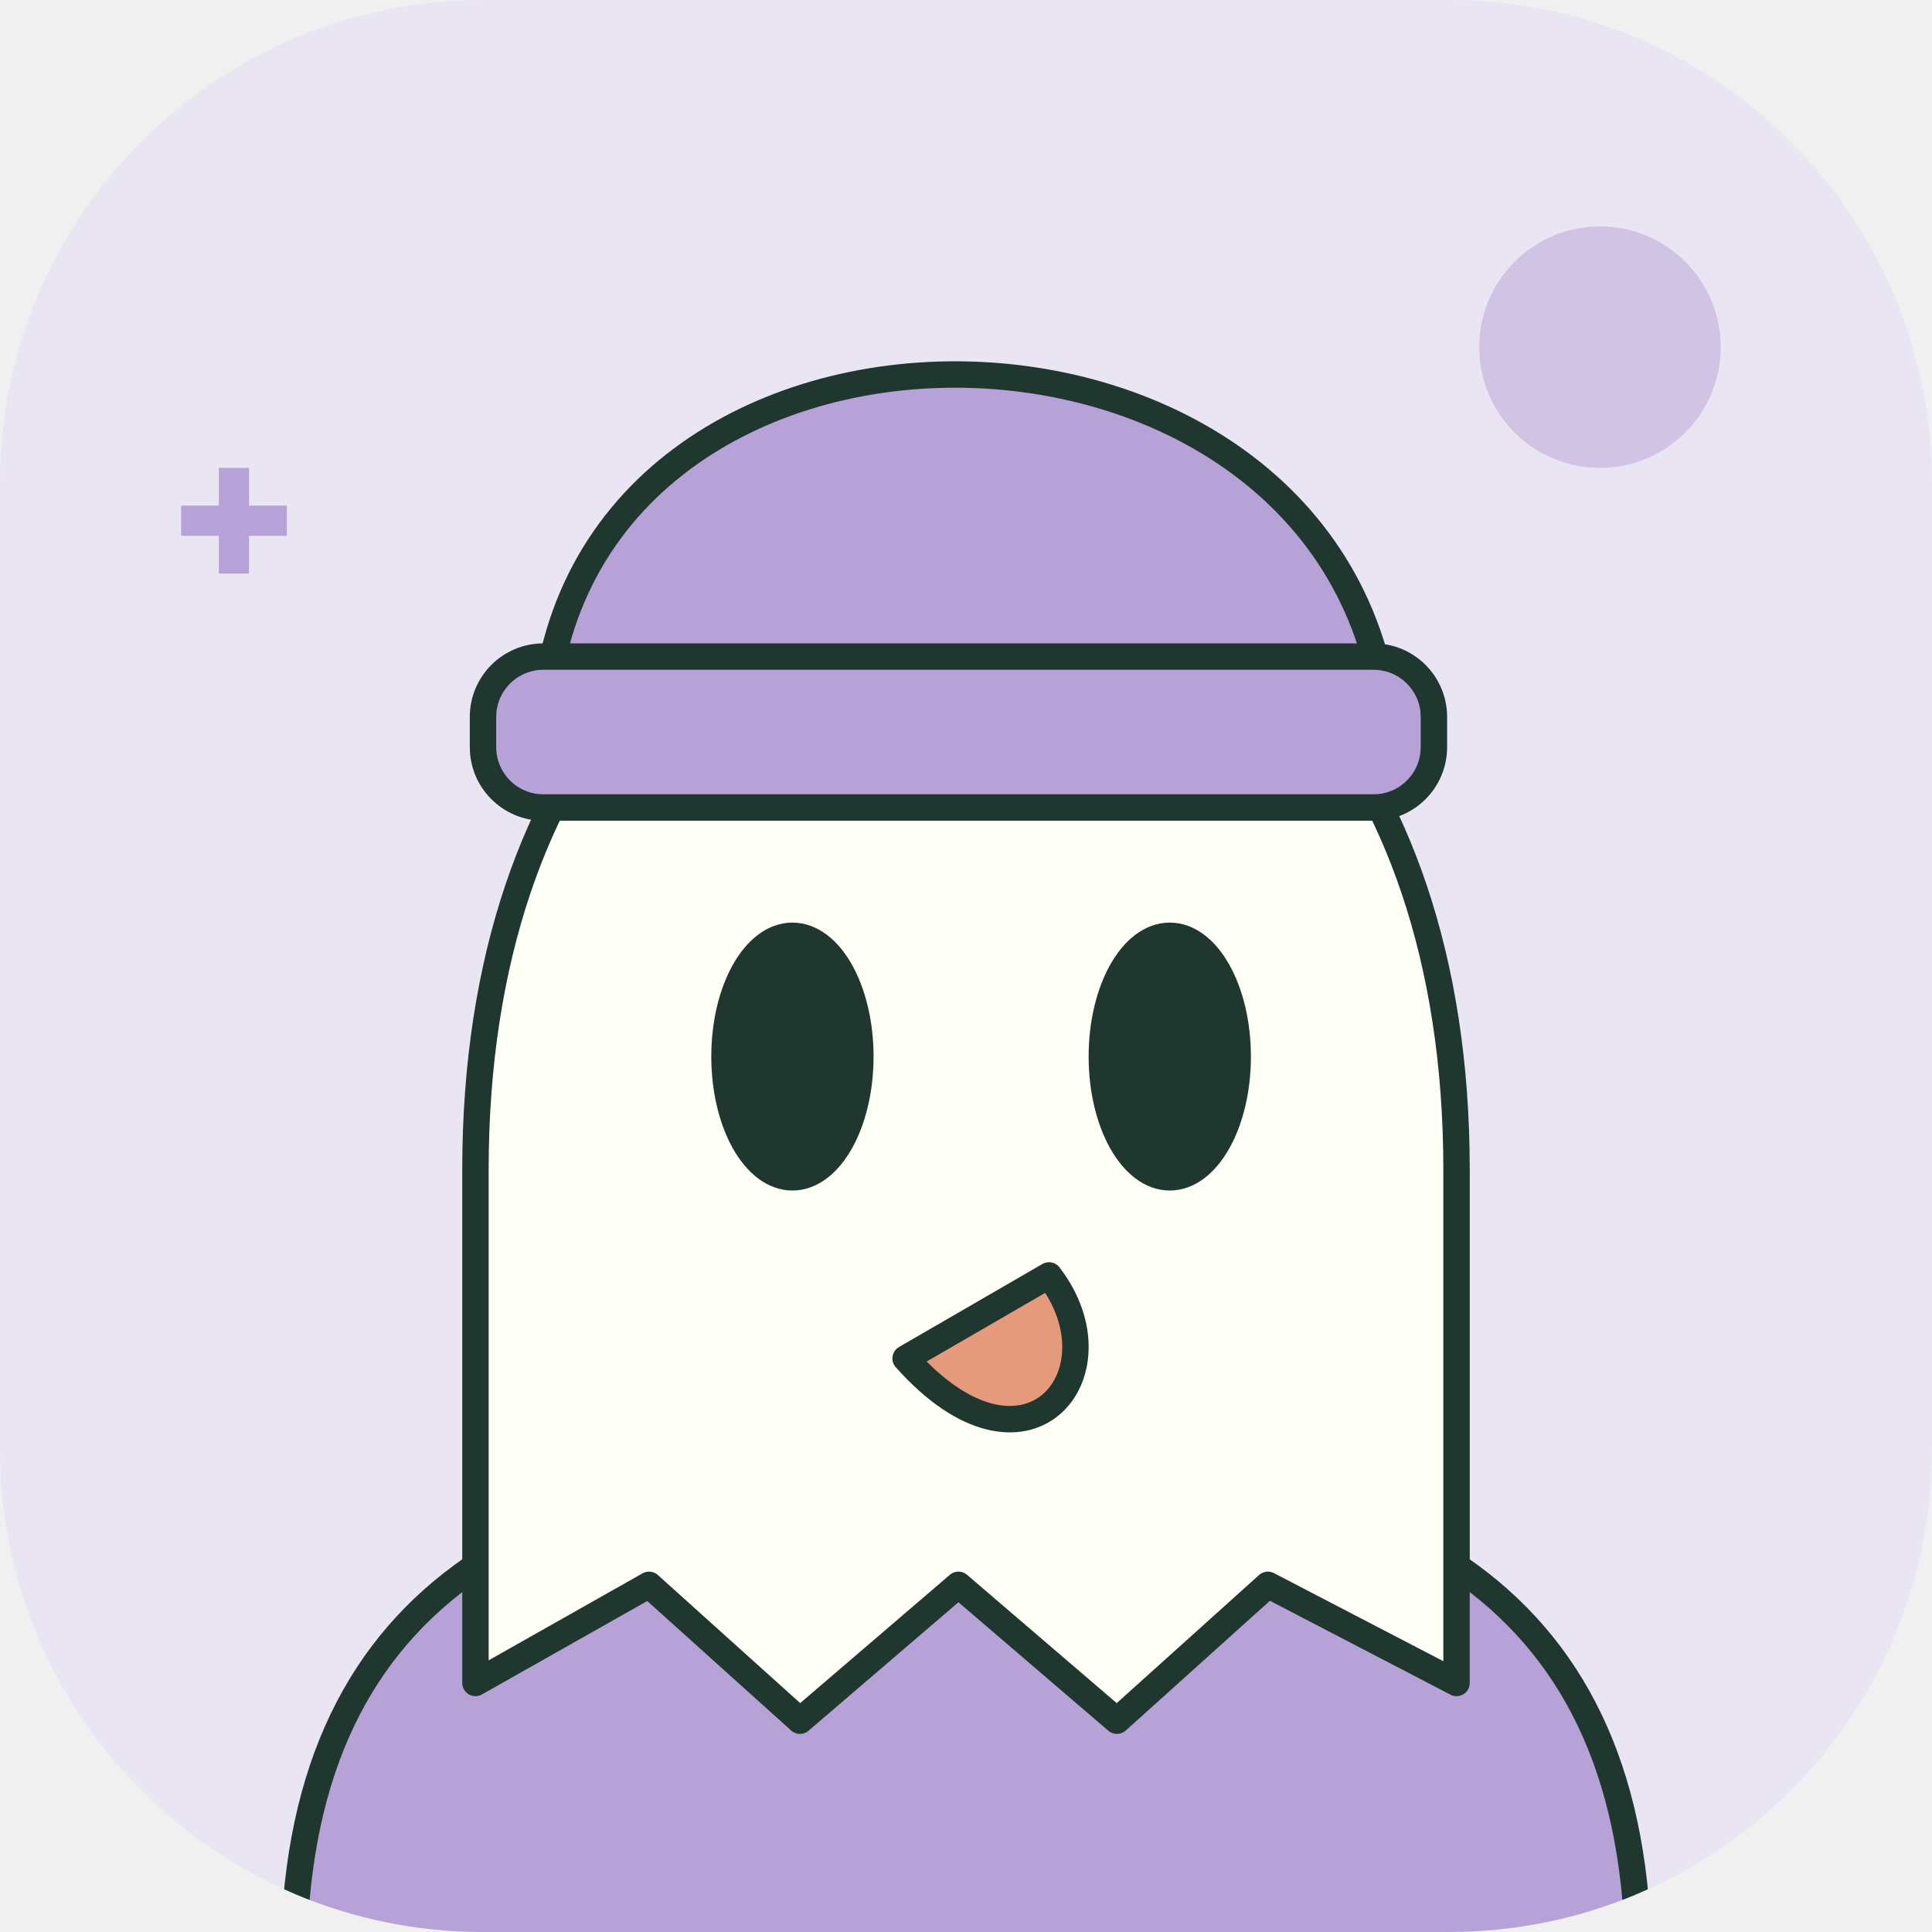
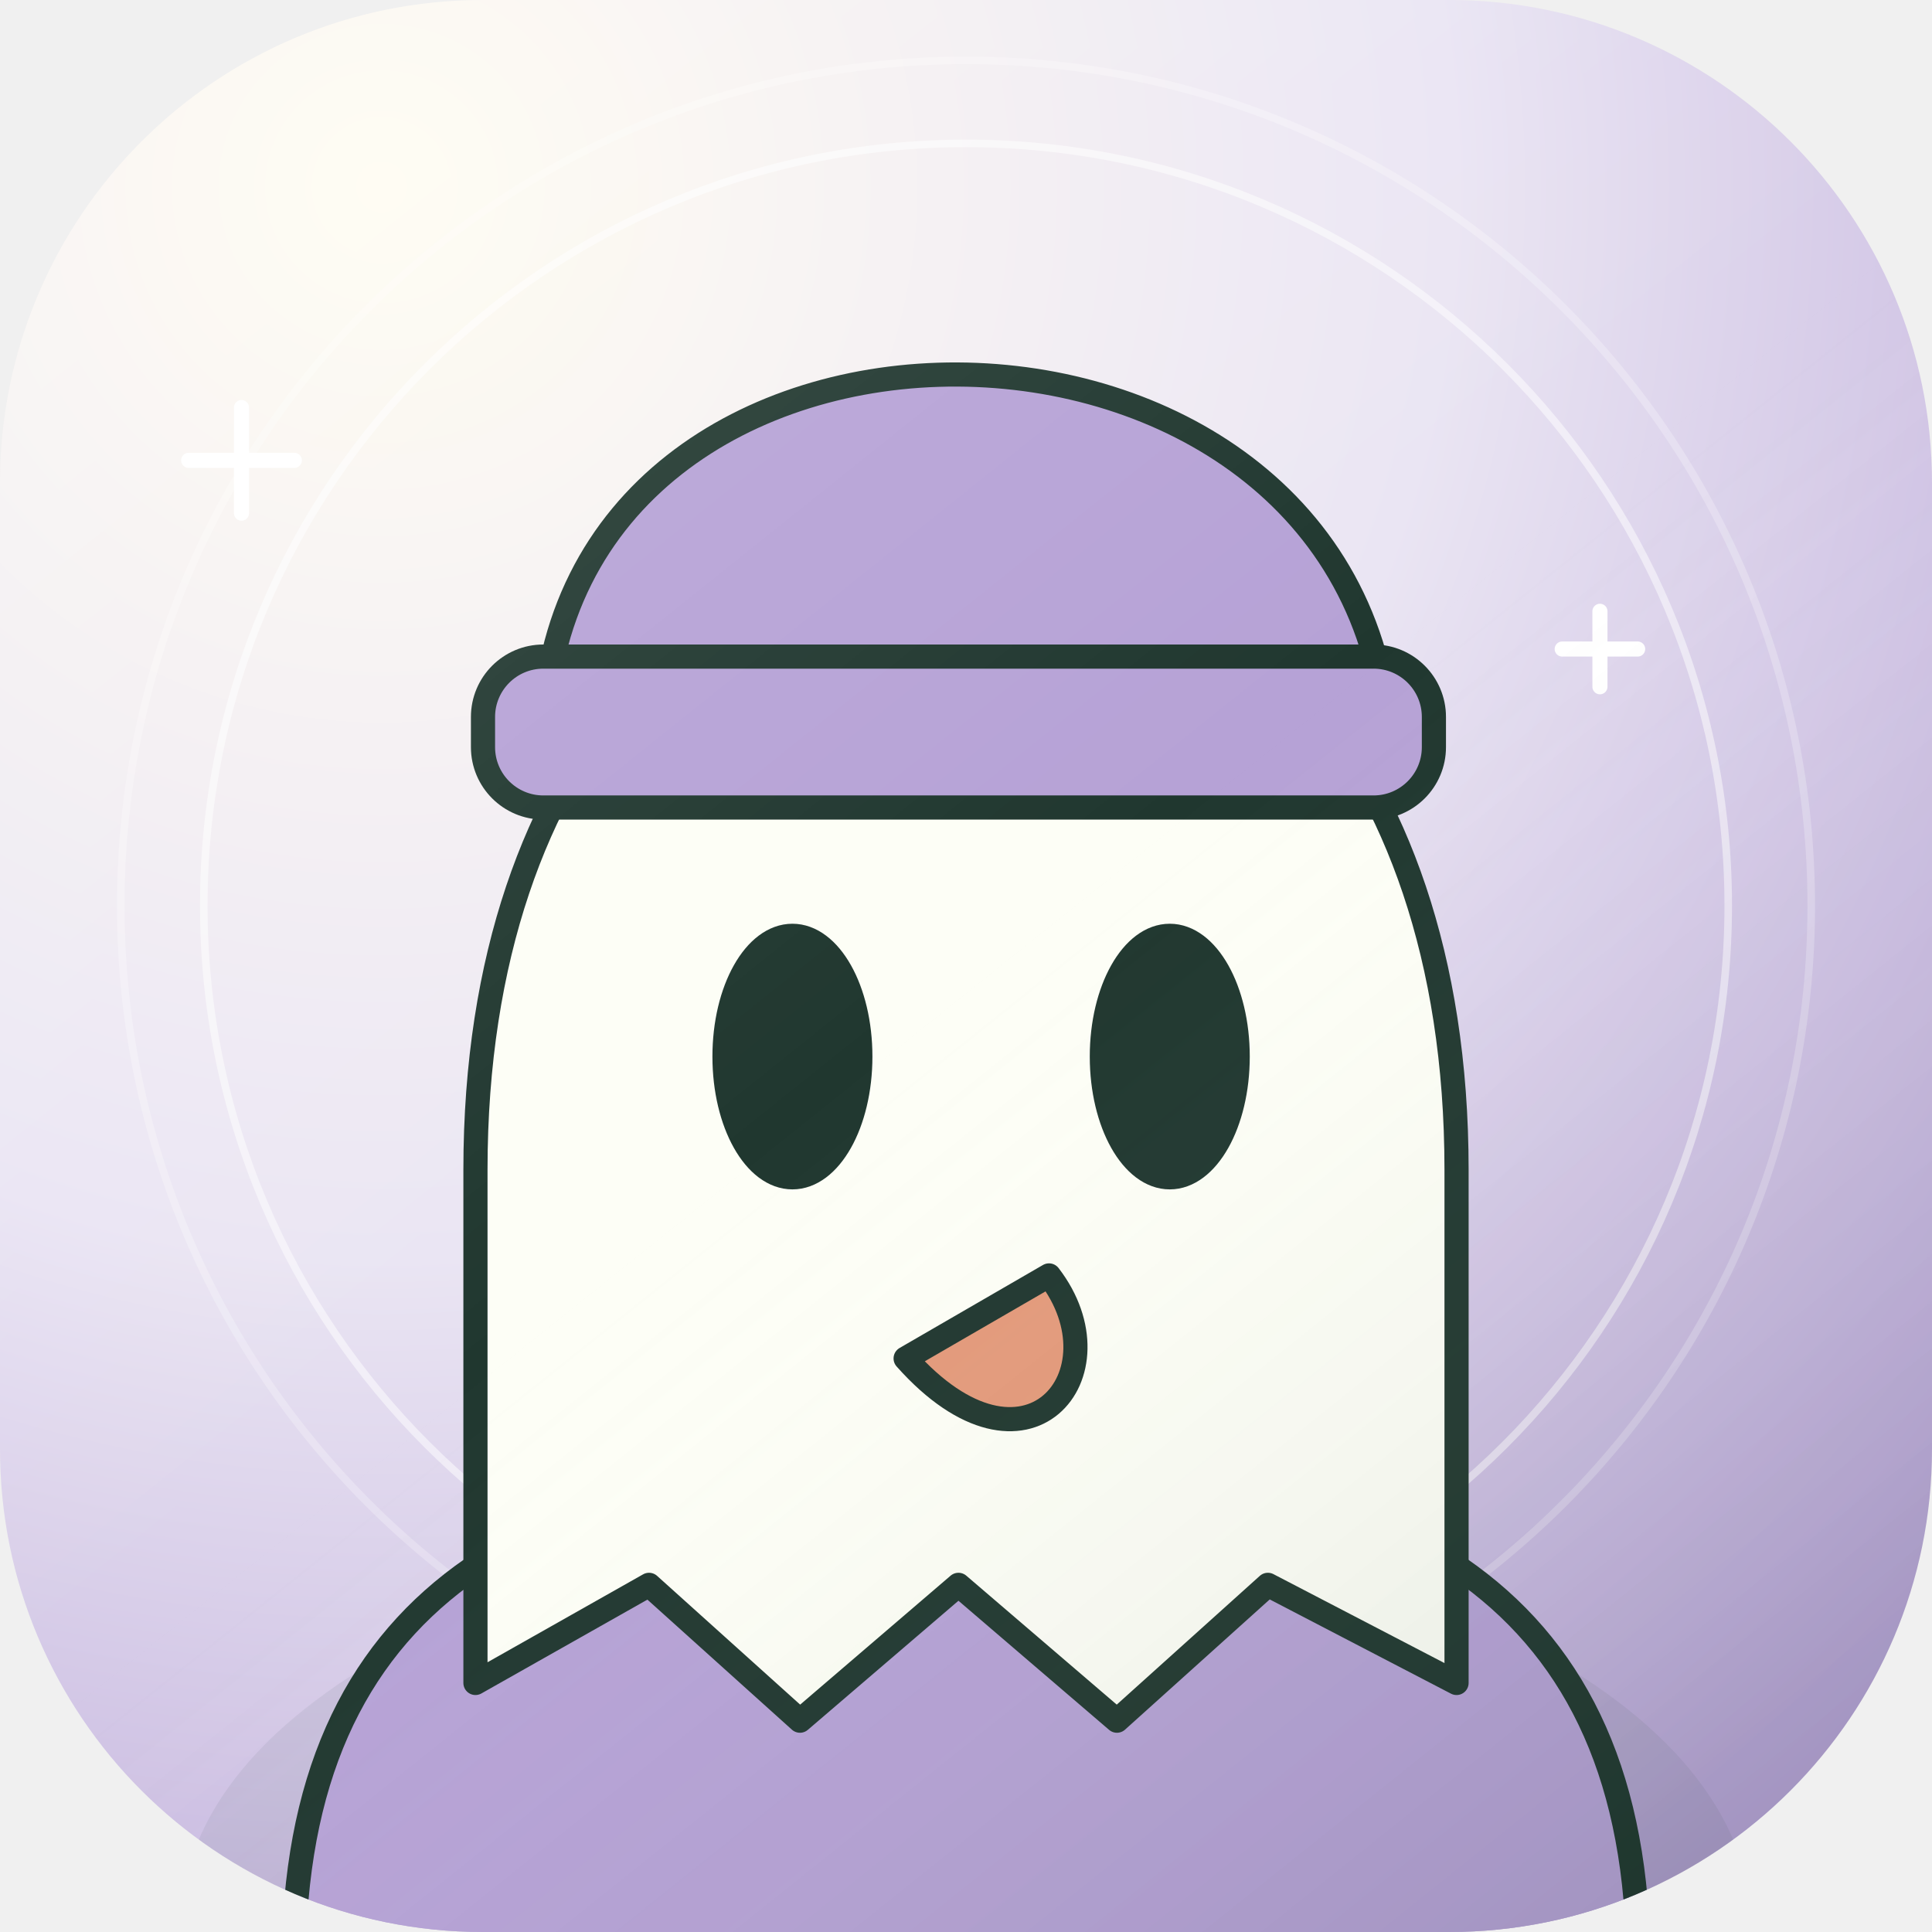
- <svg xmlns="http://www.w3.org/2000/svg" viewBox="0 0 256 256" width="256" height="256">
+ <svg xmlns="http://www.w3.org/2000/svg" viewBox="0 0 256 256" width="512" height="512">
  <defs>
    <clipPath id="crop">
      <rect width="256" height="256" rx="64" />
    </clipPath>
+     <radialGradient id="back" cx=".2" cy=".1" r="1.1">
+       <stop stop-color="#FFFCF1" />
+       <stop offset=".5" stop-color="#EAE5F3" />
+       <stop offset="1" stop-color="#B6A2D6" />
+     </radialGradient>
+     <linearGradient id="light" x2=".8" y2="1">
+       <stop stop-color="#FFF" stop-opacity=".18" />
+       <stop offset=".55" stop-color="#FFF" stop-opacity="0" />
+       <stop offset="1" stop-color="#20372F" stop-opacity=".12" />
+     </linearGradient>
  </defs>
  <g clip-path="url(#crop)">
-     <rect width="256" height="256" fill="#EAE5F3" />
-     <circle cx="212" cy="46" r="16" fill="#B6A2D6" opacity=".5" />
-     <path d="M24 69h14m-7-7v14" stroke="#B6A2D6" stroke-width="4" />
-     <g stroke="#20372F" stroke-width="3.5" stroke-linecap="round" stroke-linejoin="round">
+     <rect width="256" height="256" fill="url(#back)" />
+     <circle cx="128" cy="120" r="101" fill="none" stroke="#FFF" stroke-opacity=".5" />
+     <circle cx="128" cy="120" r="112" fill="none" stroke="#FFF" stroke-opacity=".25" />
+     <ellipse cx="128" cy="255" rx="104" ry="53" fill="#20372F" opacity=".07" />
+     <path d="M25 61h14m-7-7v14m175 18h10m-5-5v10" stroke="#FFF" stroke-width="2" stroke-linecap="round" />
+     <g stroke="#20372F" stroke-width="3.2" stroke-linecap="round" stroke-linejoin="round">
      <path d="M39 256c2-47 35-63 89-63s87 16 89 63" fill="#B6A2D6" />
      <path d="M63 155c0-113 130-113 130 0v68l-25-13-20 18-21-18-21 18-20-18-23 13Z" fill="#FDFEF6" />
      <ellipse cx="105" cy="140" rx="9" ry="16" fill="#20372F" />
      <ellipse cx="155" cy="140" rx="9" ry="16" fill="#20372F" />
      <path d="M120 180c16 18 29 2 19-11Z" fill="#E49A7B" />
      <path d="M72 98c1-65 108-64 112 0Z" fill="#B6A2D6" />
      <rect x="64" y="87" width="126" height="20" rx="8" fill="#B6A2D6" />
    </g>
+     <rect width="256" height="256" fill="url(#light)" />
  </g>
</svg>
